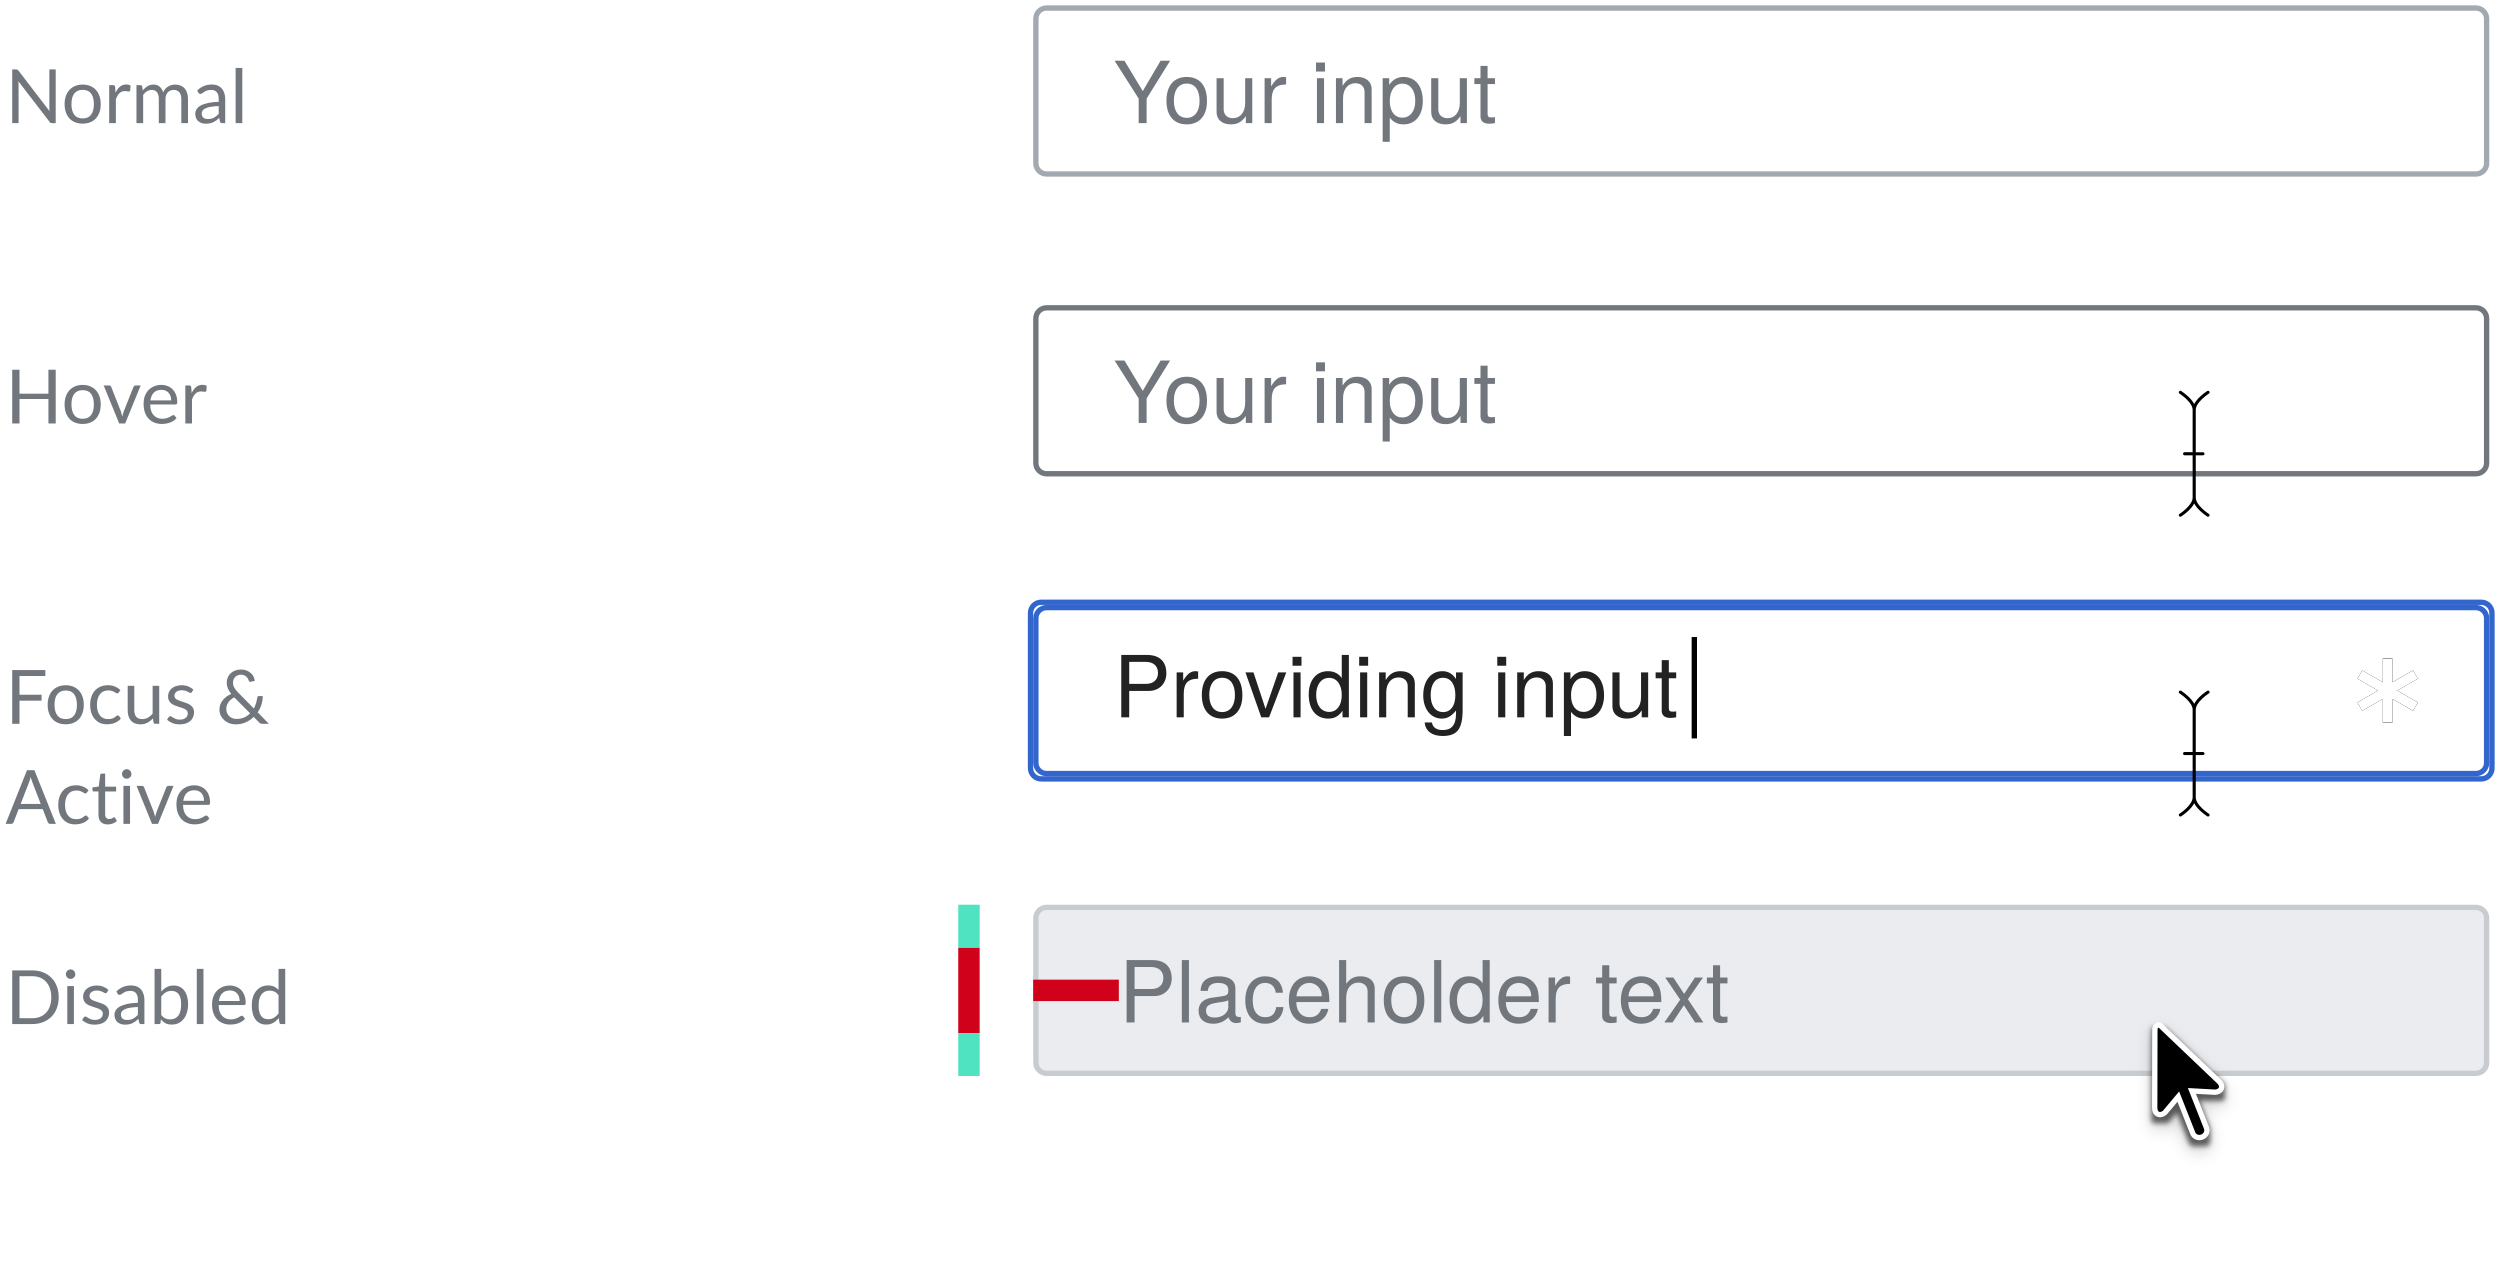
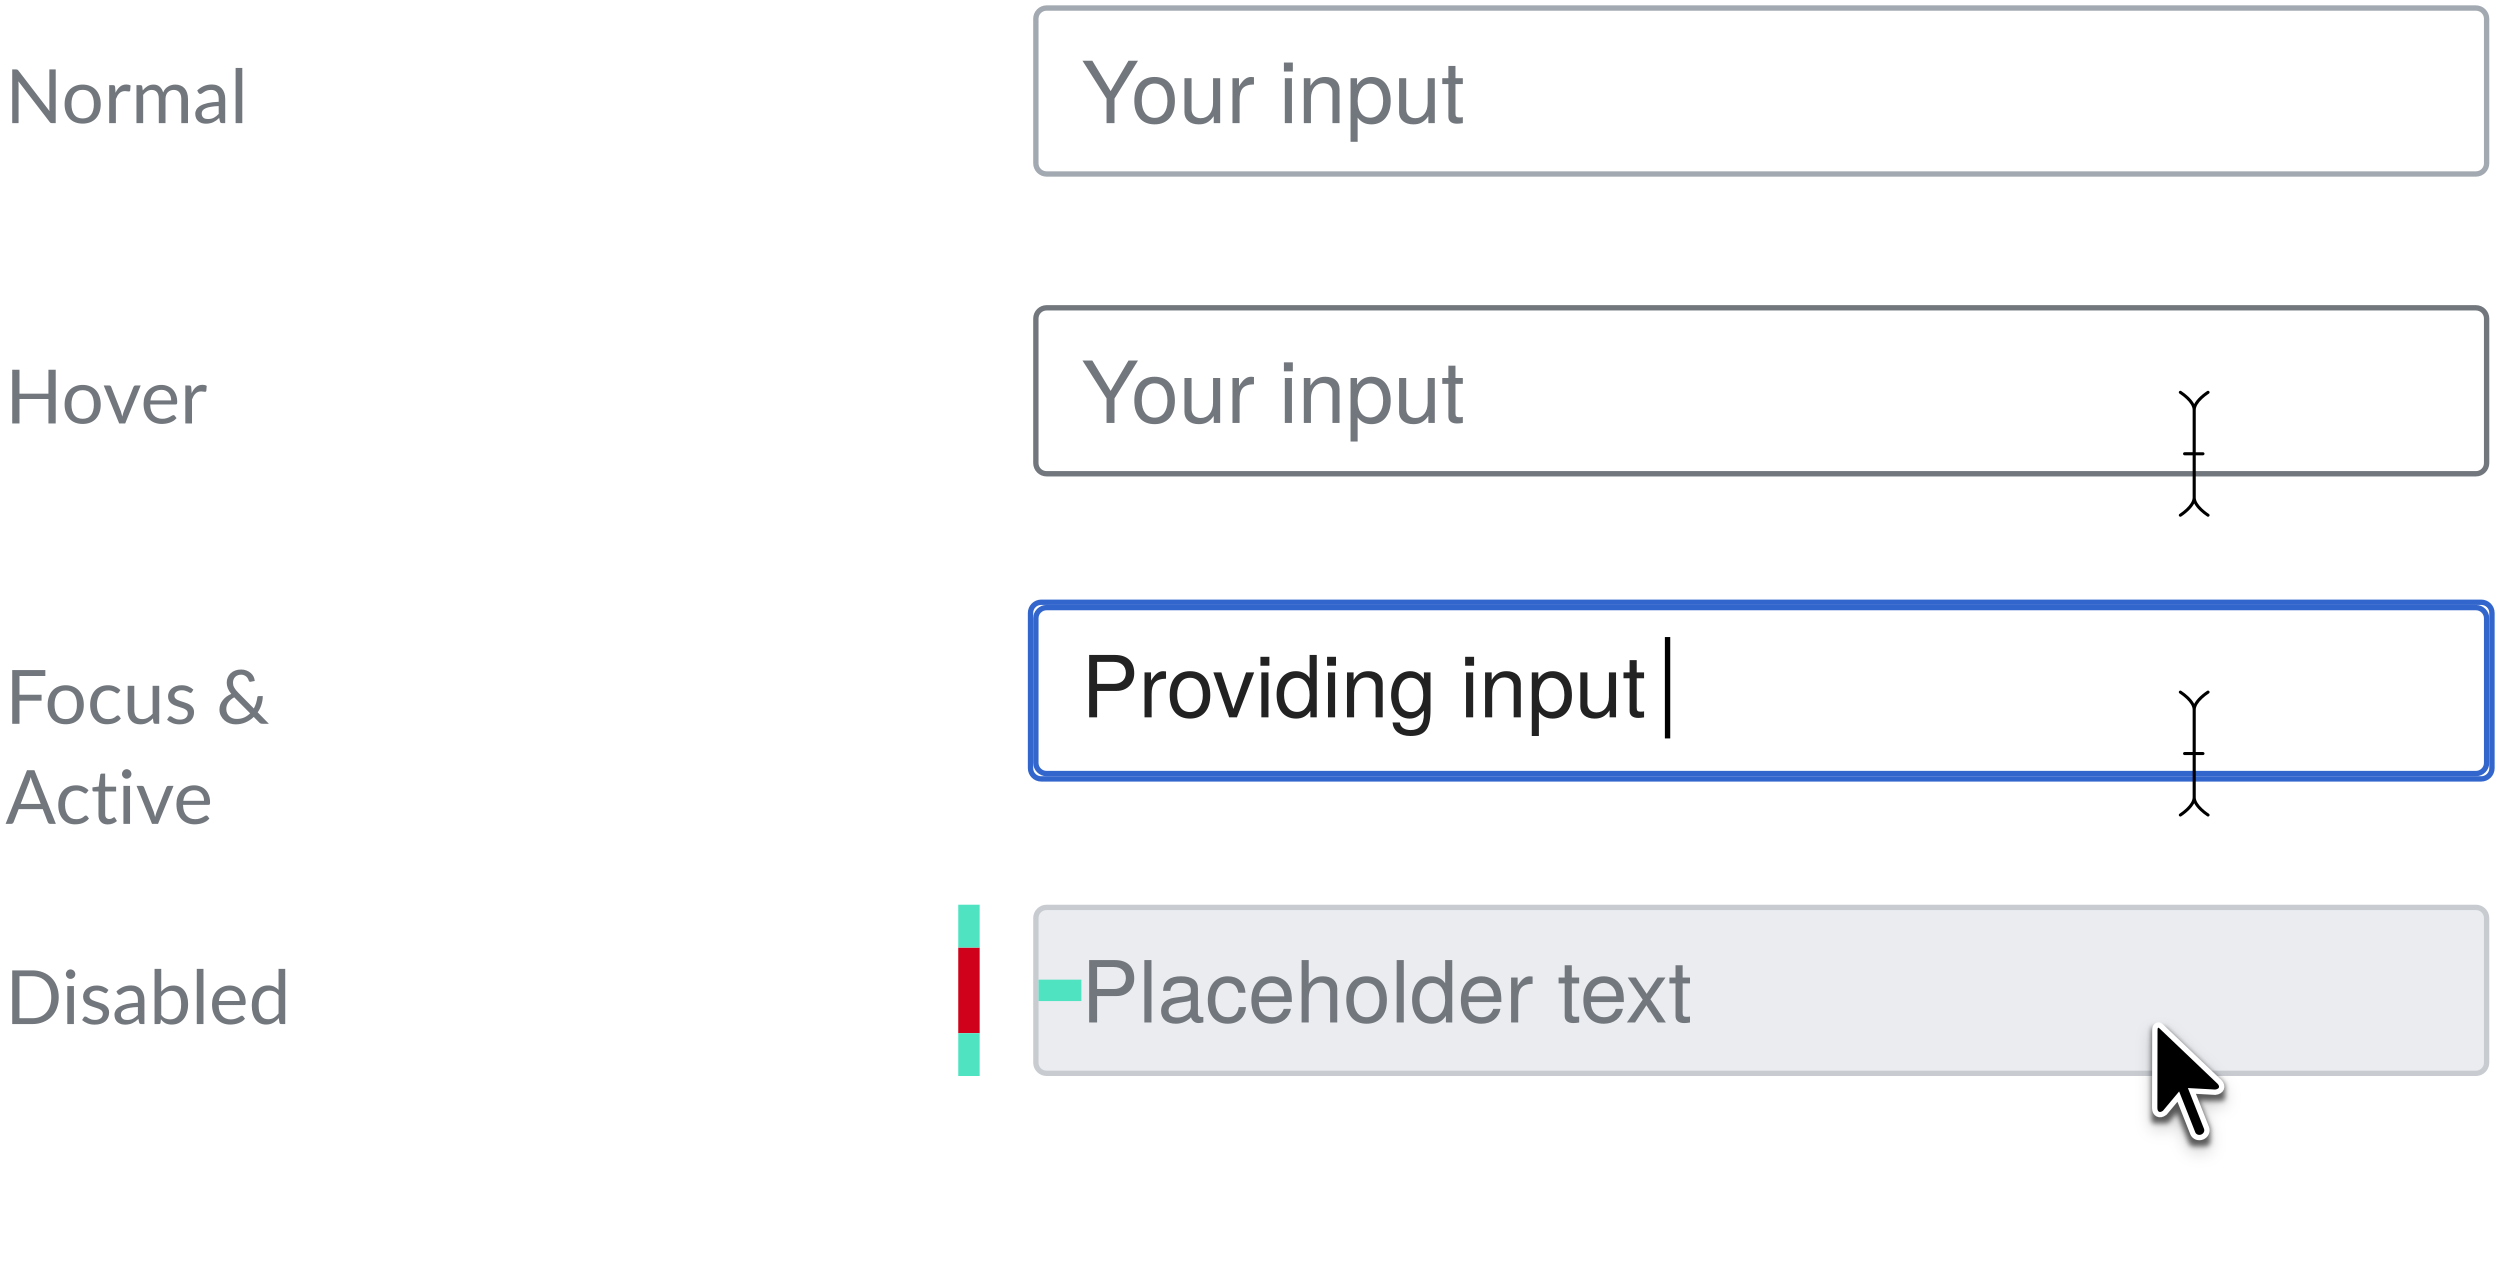
<svg xmlns="http://www.w3.org/2000/svg" xmlns:xlink="http://www.w3.org/1999/xlink" width="467" height="238" viewBox="0 0 467 238">
  <defs>
-     <path id="text_inputs_states-a" d="M6.906 0l-.001 4.441 3.847-2.22.9 1.558L7.805 6l3.847 2.22-.9 1.56-3.847-2.222L6.906 12h-1.8l-.001-4.442L1.26 9.779l-.9-1.558L4.205 6 .36 3.78l.9-1.559 3.845 2.22L5.106 0h1.8z" />
-     <path id="text_inputs_states-d" d="M6.132 11.269l4.71.26c.72-.08.899-.568.397-1.085L.592.3C.09-.216.027-.049.026.671L0 14.984c-.001.72.467.947 1.04.505l2.742-3.272c.095-.074.208-.146.327-.218l2.97 7.517c.165.41.664.595 1.113.413.449-.18.68-.66.514-1.07l-2.972-7.518.398-.073z" />
    <filter id="text_inputs_states-c" width="220.2%" height="165%" x="-56.2%" y="-22.5%" filterUnits="objectBoundingBox">
      <feMorphology in="SourceAlpha" operator="dilate" radius="1" result="shadowSpreadOuter1" />
      <feOffset dy="1" in="shadowSpreadOuter1" result="shadowOffsetOuter1" />
      <feGaussianBlur in="shadowOffsetOuter1" result="shadowBlurOuter1" stdDeviation=".5" />
      <feComposite in="shadowBlurOuter1" in2="SourceAlpha" operator="out" result="shadowBlurOuter1" />
      <feColorMatrix in="shadowBlurOuter1" result="shadowMatrixOuter1" values="0 0 0 0 0 0 0 0 0 0 0 0 0 0 0 0 0 0 0.583 0" />
      <feMorphology in="SourceAlpha" operator="dilate" radius="1" result="shadowSpreadOuter2" />
      <feOffset dy="2" in="shadowSpreadOuter2" result="shadowOffsetOuter2" />
      <feGaussianBlur in="shadowOffsetOuter2" result="shadowBlurOuter2" stdDeviation="1.5" />
      <feComposite in="shadowBlurOuter2" in2="SourceAlpha" operator="out" result="shadowBlurOuter2" />
      <feColorMatrix in="shadowBlurOuter2" result="shadowMatrixOuter2" values="0 0 0 0 0 0 0 0 0 0 0 0 0 0 0 0 0 0 0.179 0" />
      <feMerge>
        <feMergeNode in="shadowMatrixOuter1" />
        <feMergeNode in="shadowMatrixOuter2" />
      </feMerge>
    </filter>
+     <circle id="text_inputs_states-a" cx="6" cy="6" r="6" />
+     <path id="text_inputs_states-d" d="M6.132 11.269l4.71.26c.72-.08.899-.568.397-1.085L.592.3C.09-.216.027-.049.026.671L0 14.984c-.001.72.467.947 1.04.505l2.742-3.272c.095-.074.208-.146.327-.218l2.97 7.517c.165.41.664.595 1.113.413.449-.18.68-.66.514-1.07l-2.972-7.518.398-.073z" />
  </defs>
  <g fill="none" fill-rule="evenodd">
    <path fill="#FFF" d="M-7359-255H7361v3264H-7359z" />
    <g transform="translate(193 169)">
      <rect width="271" height="31" x=".5" y=".5" fill="#EAECF0" stroke="#C8CCD1" rx="2" />
      <text fill="#72777D" font-family="HelveticaNeue, Helvetica Neue" font-size="16">
-         <tspan x="16" y="22">Placeholder text</tspan>
+         <tspan x="9" y="22">Placeholder text</tspan>
      </text>
    </g>
    <g transform="translate(193 57)">
      <rect width="271" height="31" x=".5" y=".5" fill="#FFF" stroke="#72777D" rx="2" />
      <text fill="#72777D" font-family="HelveticaNeue, Helvetica Neue" font-size="16">
-         <tspan x="15" y="22">Your input</tspan>
+         <tspan x="9" y="22">Your input</tspan>
      </text>
      <path fill="#000" d="M216.584 28.052v7.911c-.009.632-.455 1.335-1.203 2.047a9.12 9.12 0 01-1.222.975l-.026.017a.284.284 0 00-.086.396.295.295 0 00.403.085 9.725 9.725 0 00.42-.294 9.78 9.78 0 00.917-.767c.479-.456.853-.915 1.09-1.373.238.461.61.919 1.088 1.373a9.776 9.776 0 001.337 1.061.295.295 0 00.403-.085.284.284 0 00-.086-.396l-.026-.017a8.2 8.2 0 01-.361-.254 9.168 9.168 0 01-.861-.72c-.748-.713-1.194-1.416-1.203-2.03v-7.93h1.343a.29.29 0 00.291-.286.29.29 0 00-.291-.287h-1.343v-7.911c0-.627.447-1.338 1.203-2.055a9.048 9.048 0 011.22-.967l.026-.016a.284.284 0 00.089-.397.294.294 0 00-.403-.087 9.3 9.3 0 00-.421.292c-.312.229-.624.485-.917.762-.478.454-.852.912-1.09 1.37-.236-.458-.61-.916-1.089-1.37a9.52 9.52 0 00-1.337-1.054.295.295 0 00-.403.087.284.284 0 00.089.397l.025.016c.023.014.049.032.078.052a9.048 9.048 0 011.144.916c.755.716 1.202 1.427 1.202 2.054v7.91h-1.5a.29.29 0 00-.292.288c0 .158.13.287.292.287h1.5" />
    </g>
    <g stroke="#36C" transform="translate(193 113)">
      <rect width="273" height="33" x="-.5" y="-.5" rx="2" />
      <rect width="271" height="31" x=".5" y=".5" stroke-linejoin="square" rx="2" />
    </g>
    <text fill="#222" font-family="HelveticaNeue, Helvetica Neue" font-size="16" transform="translate(193 113)">
-       <tspan x="15" y="21">Providing input</tspan>
+       <tspan x="9" y="21">Providing input</tspan>
    </text>
    <g transform="translate(440 123)">
      <mask id="text_inputs_states-b" fill="#fff">
        <use xlink:href="#text_inputs_states-a" />
      </mask>
-       <use fill="#000" xlink:href="#text_inputs_states-a" />
-       <g fill="#FFF" mask="url(#text_inputs_states-b)">
-         <path d="M0 12h12V0H0z" />
-       </g>
    </g>
    <path fill="#000" d="M409.584 141.052v7.911c-.009.632-.455 1.335-1.203 2.047a9.12 9.12 0 01-1.222.975l-.026.017a.284.284 0 00-.086.396.295.295 0 00.403.085 9.726 9.726 0 00.42-.294 9.78 9.78 0 00.917-.767c.479-.456.853-.915 1.09-1.373.238.461.61.919 1.088 1.373a9.776 9.776 0 001.337 1.061.295.295 0 00.403-.085.284.284 0 00-.086-.396l-.026-.017a8.2 8.2 0 01-.361-.254 9.168 9.168 0 01-.861-.72c-.748-.713-1.194-1.416-1.203-2.03v-7.93h1.343a.29.29 0 00.291-.286.29.29 0 00-.291-.287h-1.343v-7.911c0-.627.447-1.338 1.203-2.055a9.048 9.048 0 011.22-.967l.026-.016a.284.284 0 00.089-.397.294.294 0 00-.403-.087 9.3 9.3 0 00-.421.292c-.312.229-.624.485-.917.762-.478.454-.852.912-1.09 1.37-.236-.458-.61-.916-1.089-1.37a9.52 9.52 0 00-1.337-1.054.295.295 0 00-.403.087.284.284 0 00.089.397l.025.016c.023.014.049.032.078.052a9.048 9.048 0 011.144.916c.755.716 1.202 1.427 1.202 2.054v7.91h-1.5a.29.29 0 00-.292.288c0 .158.13.287.292.287h1.5" />
-     <path stroke="#000" stroke-linecap="square" d="M316.5 119.5v17.938" />
+     <path stroke="#000" stroke-linecap="square" d="M311.5 119.5v17.938" />
    <g transform="translate(193 1)">
      <rect width="271" height="31" x=".5" y=".5" fill="#FFF" stroke="#A2A9B1" rx="2" />
      <text fill="#72777D" font-family="HelveticaNeue, Helvetica Neue" font-size="16">
-         <tspan x="15" y="22">Your input</tspan>
+         <tspan x="9" y="22">Your input</tspan>
      </text>
    </g>
    <g stroke-width="4">
      <path stroke="#D0021B" d="M181 193v-16" />
      <path stroke="#50E3C2" d="M181 201v-8M181 177v-8" />
    </g>
-     <path stroke="#D0021B" stroke-width="4" d="M193 185h16" />
+     <path stroke="#50E3C2" stroke-width="4" d="M194 185h8" />
    <g fill="#000" transform="translate(403 192)">
      <use filter="url(#text_inputs_states-c)" xlink:href="#text_inputs_states-d" />
      <path stroke="#FFF" d="M6.448 11.787l2.721 6.886c.273.675-.094 1.44-.79 1.72-.696.283-1.491-.013-1.765-.692l-2.708-6.853-2.483 2.963-.077.075c-.901.695-1.848.236-1.846-.902L-.474.669c0-.618.027-.82.271-1.028.4-.34.694-.163 1.14.298l10.66 10.157c.793.817.432 1.805-.782 1.933l-4.367-.242z" />
    </g>
    <text fill="#72777D" font-family="Lato-Regular, Lato" font-size="14" transform="translate(1 1)">
      <tspan x="0" y="22">Normal</tspan>
      <tspan x="0" y="78.1">Hover</tspan>
      <tspan x="0" y="134.2">Focus &amp;</tspan>
      <tspan x="0" y="152.9">Active</tspan>
      <tspan x="0" y="190.3">Disabled</tspan>
    </text>
  </g>
</svg>
